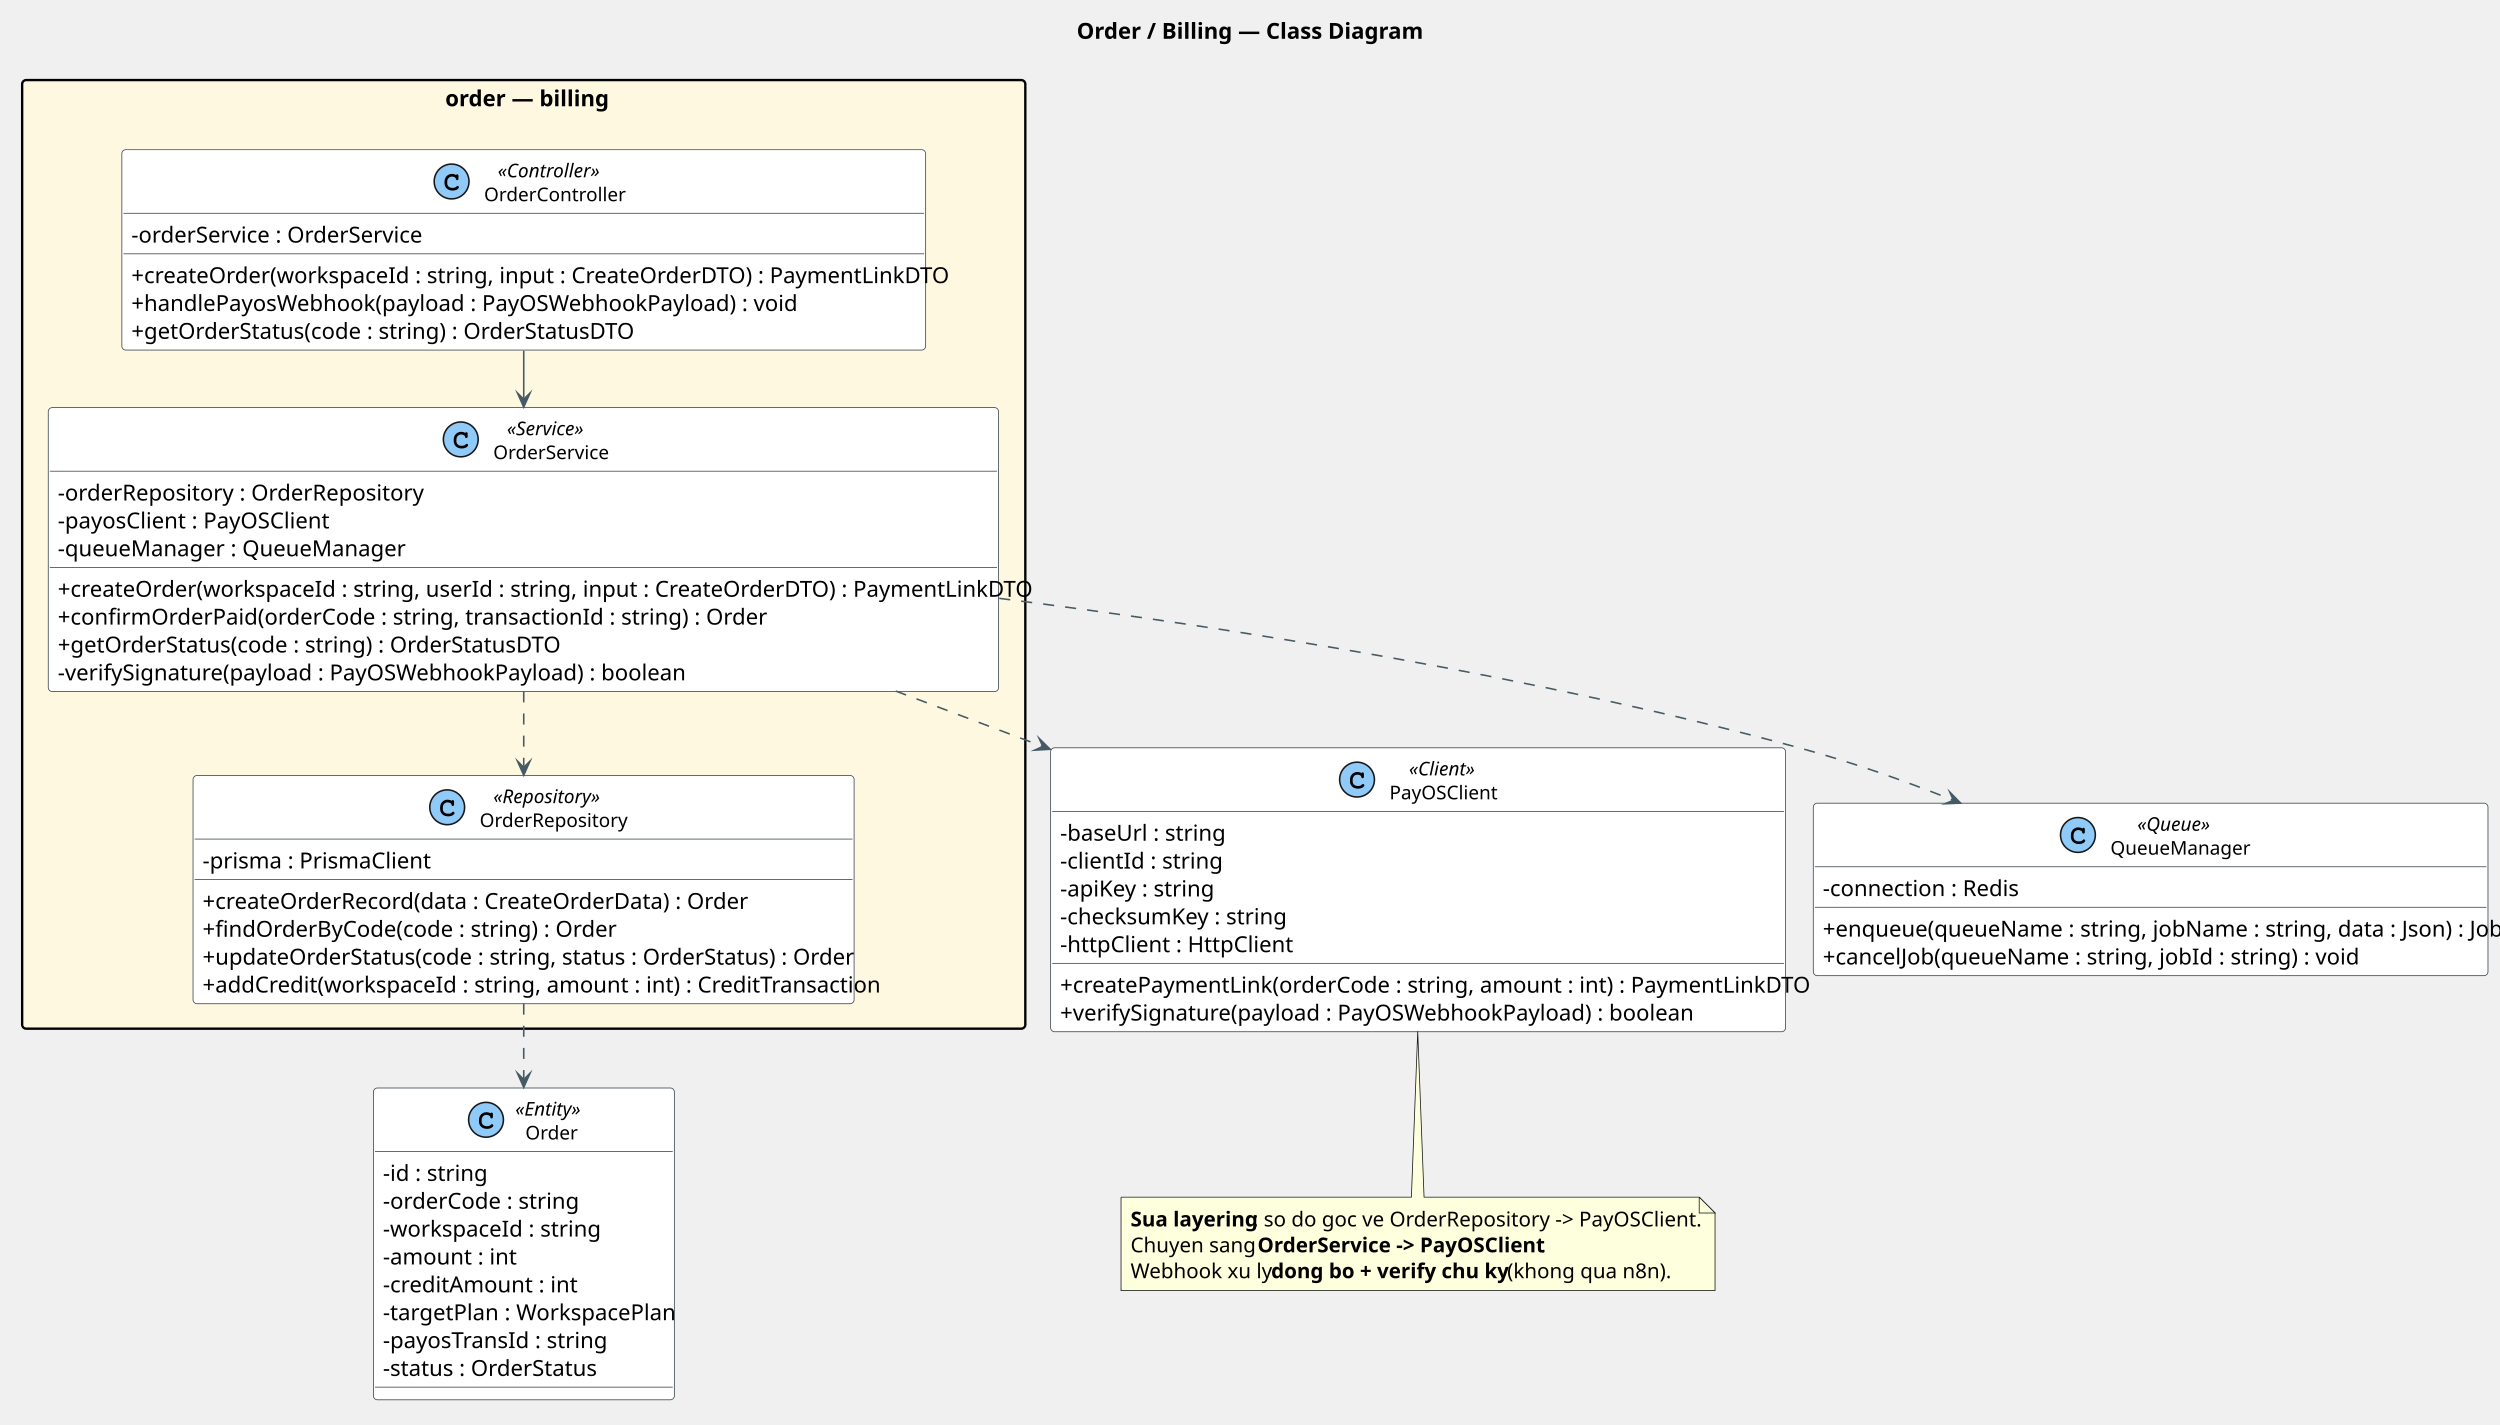
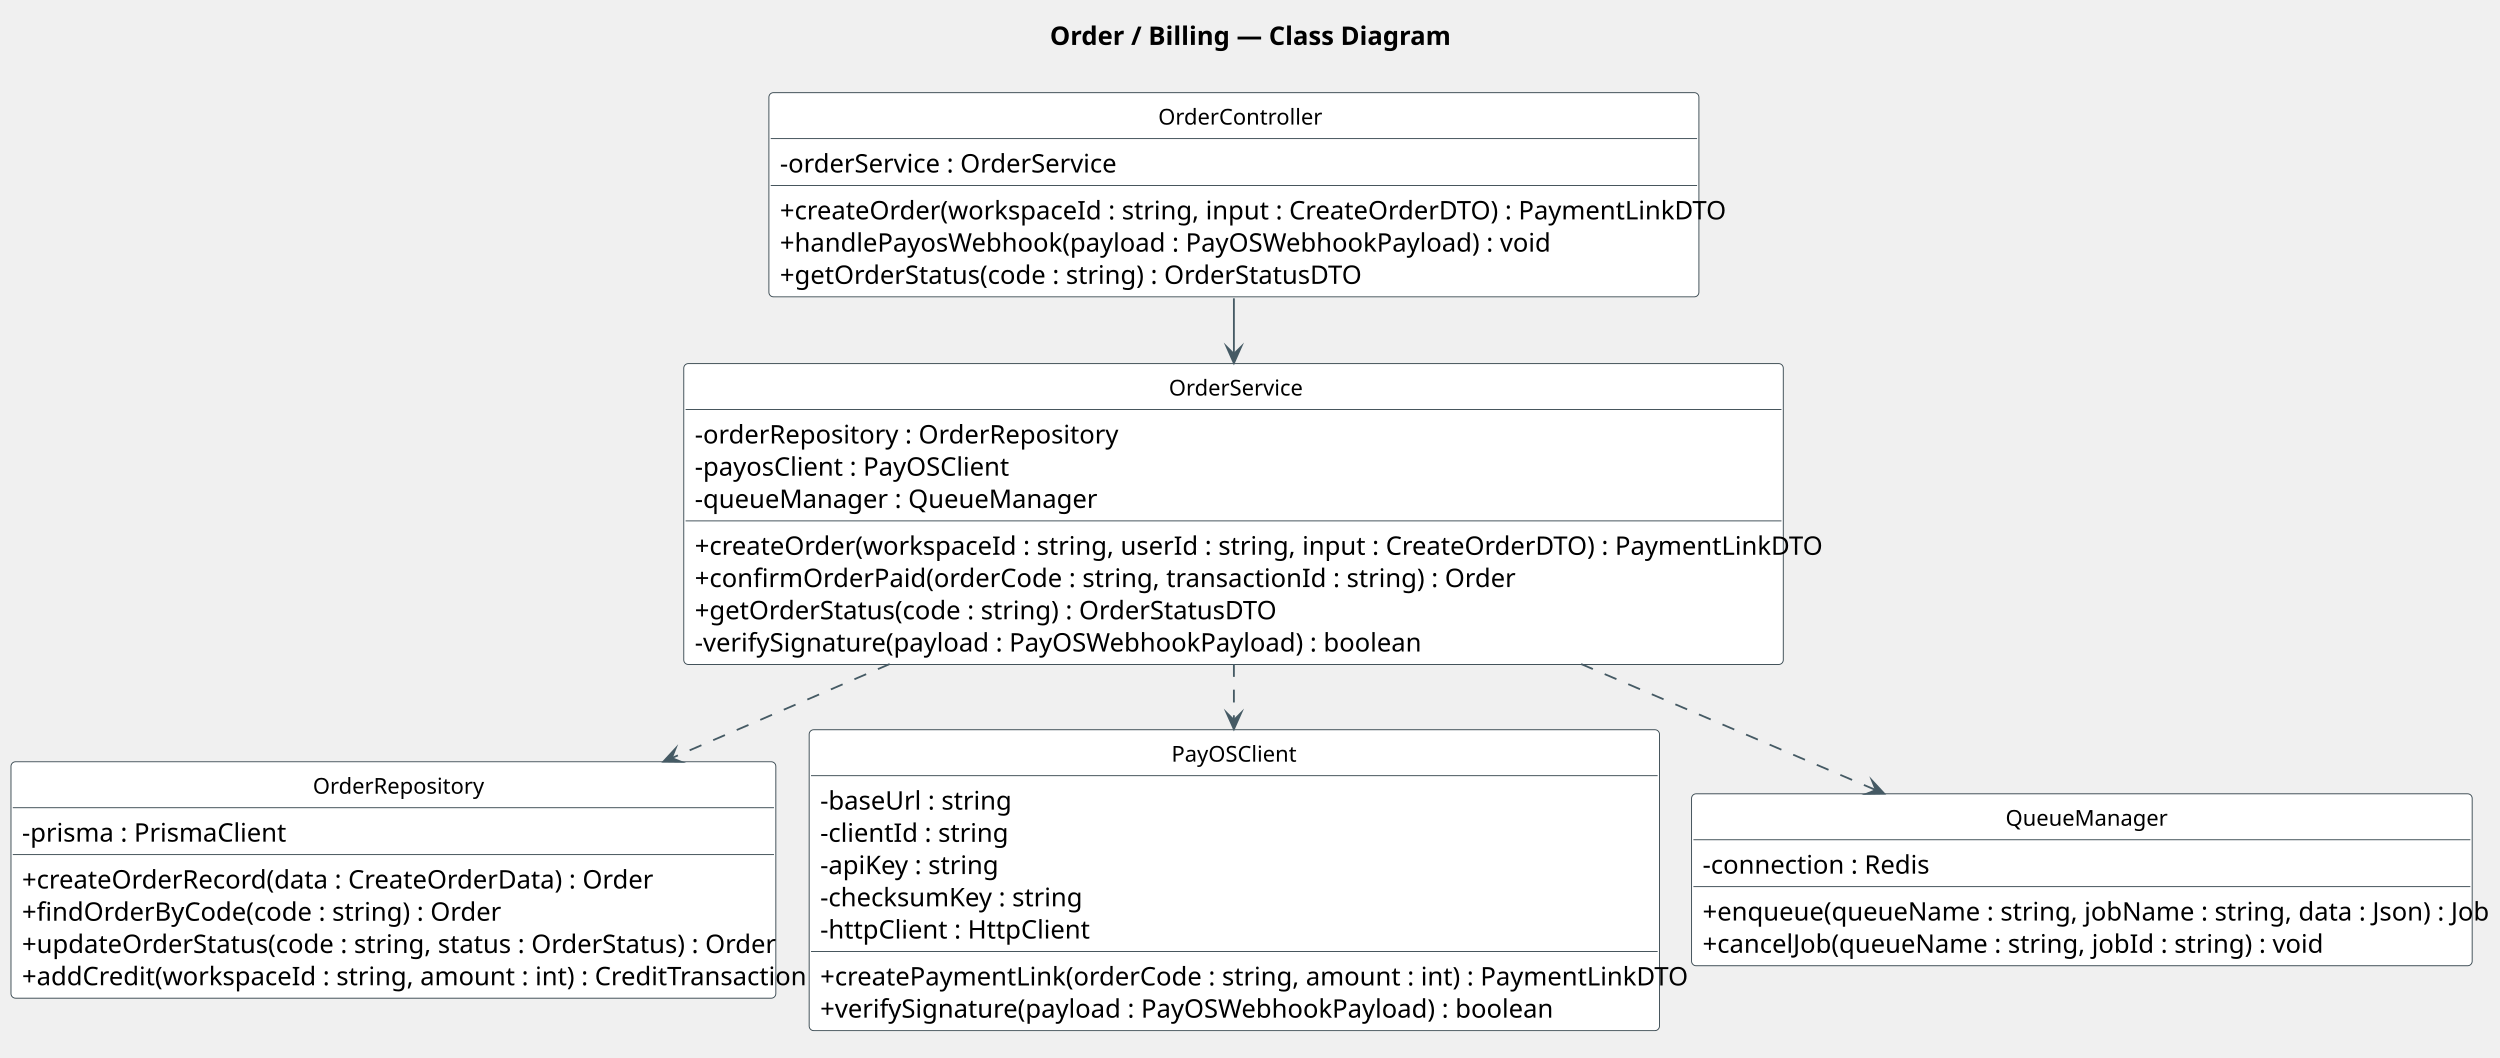
- <svg xmlns="http://www.w3.org/2000/svg" version="1.1" data-diagram-type="CLASS" style="width:1975px;height:1125px;background:#FFFFFF;" width="1975px" height="1125px" viewBox="0 0 1975 1125" zoomAndPan="magnify" preserveAspectRatio="none" contentStyleType="text/css">
+ <svg xmlns="http://www.w3.org/2000/svg" version="1.1" data-diagram-type="CLASS" style="width:1707px;height:722px;background:#FFFFFF;" width="1707.5px" height="722.5px" viewBox="0 0 1707 722" zoomAndPan="magnify" preserveAspectRatio="none" contentStyleType="text/css">
  <defs />
  <g font-family="sans-serif" lengthAdjust="spacing">
    <g class="title" data-source-line="13">
-       <text x="850.593" y="30.667" fill="#000" font-size="17.5" textLength="265.063" font-weight="700">Order / Billing — Class Diagram</text>
+       <text x="716.843" y="30.667" fill="#000" font-size="17.5" textLength="265.063" font-weight="700">Order / Billing — Class Diagram</text>
    </g>
-     <g class="cluster" data-qualified-name="order . billing" id="ent0001" data-source-line="15">
-       <rect x="17.5" y="63.262" width="792.5" height="749.375" fill="#FFF8E1" style="stroke:#000;stroke-width:1.875;" rx="3.125" ry="3.125" />
-       <text x="351.74" y="83.928" fill="#000" font-size="17.5" textLength="124.021" font-weight="700">order — billing</text>
+     <g class="entity" data-qualified-name="OrderController" id="ent0001" data-source-line="15">
+       <rect x="525" y="63.262" width="635.011" height="139.414" fill="#FFF" style="stroke:#37474F;stroke-width:0.625;" rx="3.125" ry="3.125" />
+       <text x="790.822" y="85.083" fill="#000" font-size="15" textLength="103.367">OrderController</text>
+       <line x1="526.25" y1="94.629" x2="1158.761" y2="94.629" style="stroke:#37474F;stroke-width:0.625;" />
+       <text x="532.5" y="117.795" fill="#000" font-size="17.5" textLength="222.706">-orderService : OrderService</text>
+       <line x1="526.25" y1="126.641" x2="1158.761" y2="126.641" style="stroke:#37474F;stroke-width:0.625;" />
+       <text x="532.5" y="149.807" fill="#000" font-size="17.5" textLength="620.011">+createOrder(workspaceId : string, input : CreateOrderDTO) : PaymentLinkDTO</text>
+       <text x="532.5" y="171.819" fill="#000" font-size="17.5" textLength="512.183">+handlePayosWebhook(payload : PayOSWebhookPayload) : void</text>
+       <text x="532.5" y="193.831" fill="#000" font-size="17.5" textLength="381.744">+getOrderStatus(code : string) : OrderStatusDTO</text>
    </g>
-     <g class="entity" data-qualified-name="PayOSClient" id="ent0005" data-source-line="40">
-       <rect x="830" y="590.762" width="580.597" height="224.316" fill="#FFF" style="stroke:#37474F;stroke-width:0.625;" rx="3.125" ry="3.125" />
-       <ellipse cx="1072.051" cy="615.879" rx="13.75" ry="13.75" fill="#90CAF9" style="stroke:#181818;stroke-width:1.25;" />
-       <path d="M1075.508,610.723 Q1075.704,610.449 1075.938,610.313 Q1076.172,610.176 1076.446,610.176 Q1076.915,610.176 1077.208,610.508 Q1077.501,610.82 1077.501,611.582 L1077.501,613.398 Q1077.501,614.16 1077.208,614.492 Q1076.915,614.824 1076.446,614.824 Q1076.016,614.824 1075.762,614.57 Q1075.508,614.336 1075.372,613.691 Q1075.313,613.242 1075.079,613.008 Q1074.669,612.539 1073.907,612.266 Q1073.145,611.992 1072.364,611.992 Q1071.407,611.992 1070.606,612.402 Q1069.825,612.813 1069.2,613.75 Q1068.594,614.688 1068.594,615.977 L1068.594,617.344 Q1068.594,618.887 1069.708,619.922 Q1070.821,620.938 1072.813,620.938 Q1073.985,620.938 1074.805,620.625 Q1075.294,620.43 1075.821,619.883 Q1076.153,619.551 1076.329,619.453 Q1076.524,619.355 1076.778,619.355 Q1077.188,619.355 1077.501,619.688 Q1077.833,620 1077.833,620.43 Q1077.833,620.859 1077.403,621.367 Q1076.778,622.09 1075.782,622.5 Q1074.434,623.066 1072.813,623.066 Q1070.919,623.066 1069.415,622.285 Q1068.184,621.66 1067.325,620.332 Q1066.465,618.984 1066.465,617.383 L1066.465,615.938 Q1066.465,614.277 1067.227,612.852 Q1068.008,611.406 1069.376,610.645 Q1070.743,609.863 1072.286,609.863 Q1073.204,609.863 1074.005,610.078 Q1074.825,610.273 1075.508,610.723 Z " fill="#000" />
-       <text x="1113.094" y="612.583" fill="#000" font-size="15" textLength="55.034" font-style="italic">«Client»</text>
-       <text x="1097.676" y="631.45" fill="#000" font-size="15" textLength="85.869">PayOSClient</text>
-       <line x1="831.25" y1="640.996" x2="1409.347" y2="640.996" style="stroke:#37474F;stroke-width:0.625;" />
-       <text x="837.5" y="664.163" fill="#000" font-size="17.5" textLength="123.508">-baseUrl : string</text>
-       <text x="837.5" y="686.174" fill="#000" font-size="17.5" textLength="118.655">-clientId : string</text>
-       <text x="837.5" y="708.186" fill="#000" font-size="17.5" textLength="116.715">-apiKey : string</text>
-       <text x="837.5" y="730.198" fill="#000" font-size="17.5" textLength="172.137">-checksumKey : string</text>
-       <text x="837.5" y="752.209" fill="#000" font-size="17.5" textLength="171.18">-httpClient : HttpClient</text>
-       <line x1="831.25" y1="761.055" x2="1409.347" y2="761.055" style="stroke:#37474F;stroke-width:0.625;" />
-       <text x="837.5" y="784.221" fill="#000" font-size="17.5" textLength="565.597">+createPaymentLink(orderCode : string, amount : int) : PaymentLinkDTO</text>
-       <text x="837.5" y="806.233" fill="#000" font-size="17.5" textLength="483.967">+verifySignature(payload : PayOSWebhookPayload) : boolean</text>
+     <g class="entity" data-qualified-name="OrderService" id="ent0002" data-source-line="21">
+       <rect x="466.875" y="248.262" width="750.752" height="205.449" fill="#FFF" style="stroke:#37474F;stroke-width:0.625;" rx="3.125" ry="3.125" />
+       <text x="798.071" y="270.083" fill="#000" font-size="15" textLength="88.359">OrderService</text>
+       <line x1="468.125" y1="279.629" x2="1216.377" y2="279.629" style="stroke:#37474F;stroke-width:0.625;" />
+       <text x="474.375" y="302.795" fill="#000" font-size="17.5" textLength="273.292">-orderRepository : OrderRepository</text>
+       <text x="474.375" y="324.807" fill="#000" font-size="17.5" textLength="212.034">-payosClient : PayOSClient</text>
+       <text x="474.375" y="346.819" fill="#000" font-size="17.5" textLength="259.757">-queueManager : QueueManager</text>
+       <line x1="468.125" y1="355.664" x2="1216.377" y2="355.664" style="stroke:#37474F;stroke-width:0.625;" />
+       <text x="474.375" y="378.831" fill="#000" font-size="17.5" textLength="735.752">+createOrder(workspaceId : string, userId : string, input : CreateOrderDTO) : PaymentLinkDTO</text>
+       <text x="474.375" y="400.842" fill="#000" font-size="17.5" textLength="525.692">+confirmOrderPaid(orderCode : string, transactionId : string) : Order</text>
+       <text x="474.375" y="422.854" fill="#000" font-size="17.5" textLength="381.744">+getOrderStatus(code : string) : OrderStatusDTO</text>
+       <text x="474.375" y="444.866" fill="#000" font-size="17.5" textLength="479.575">-verifySignature(payload : PayOSWebhookPayload) : boolean</text>
    </g>
-     <g class="entity" data-qualified-name="Order" id="ent0006" data-source-line="50">
-       <rect x="295" y="859.512" width="237.74" height="246.328" fill="#FFF" style="stroke:#37474F;stroke-width:0.625;" rx="3.125" ry="3.125" />
-       <ellipse cx="383.958" cy="884.629" rx="13.75" ry="13.75" fill="#90CAF9" style="stroke:#181818;stroke-width:1.25;" />
-       <path d="M387.415,879.473 Q387.61,879.199 387.845,879.063 Q388.079,878.926 388.353,878.926 Q388.821,878.926 389.114,879.258 Q389.407,879.57 389.407,880.332 L389.407,882.148 Q389.407,882.91 389.114,883.242 Q388.821,883.574 388.353,883.574 Q387.923,883.574 387.669,883.32 Q387.415,883.086 387.278,882.441 Q387.22,881.992 386.985,881.758 Q386.575,881.289 385.814,881.016 Q385.052,880.742 384.271,880.742 Q383.314,880.742 382.513,881.152 Q381.732,881.563 381.107,882.5 Q380.501,883.438 380.501,884.727 L380.501,886.094 Q380.501,887.637 381.614,888.672 Q382.728,889.688 384.72,889.688 Q385.892,889.688 386.712,889.375 Q387.2,889.18 387.728,888.633 Q388.06,888.301 388.235,888.203 Q388.431,888.105 388.685,888.105 Q389.095,888.105 389.407,888.438 Q389.739,888.75 389.739,889.18 Q389.739,889.609 389.31,890.117 Q388.685,890.84 387.689,891.25 Q386.341,891.816 384.72,891.816 Q382.825,891.816 381.321,891.035 Q380.091,890.41 379.232,889.082 Q378.372,887.734 378.372,886.133 L378.372,884.688 Q378.372,883.027 379.134,881.602 Q379.915,880.156 381.282,879.395 Q382.65,878.613 384.193,878.613 Q385.11,878.613 385.911,878.828 Q386.732,879.023 387.415,879.473 Z " fill="#000" />
-       <text x="407.083" y="881.333" fill="#000" font-size="15" textLength="54.199" font-style="italic">«Entity»</text>
-       <text x="415.012" y="900.2" fill="#000" font-size="15" textLength="38.342">Order</text>
-       <line x1="296.25" y1="909.746" x2="531.49" y2="909.746" style="stroke:#37474F;stroke-width:0.625;" />
-       <text x="302.5" y="932.913" fill="#000" font-size="17.5" textLength="76.827">-id : string</text>
-       <text x="302.5" y="954.924" fill="#000" font-size="17.5" textLength="145.896">-orderCode : string</text>
-       <text x="302.5" y="976.936" fill="#000" font-size="17.5" textLength="161.448">-workspaceId : string</text>
-       <text x="302.5" y="998.948" fill="#000" font-size="17.5" textLength="97.267">-amount : int</text>
-       <text x="302.5" y="1020.959" fill="#000" font-size="17.5" textLength="142">-creditAmount : int</text>
-       <text x="302.5" y="1042.971" fill="#000" font-size="17.5" textLength="222.74">-targetPlan : WorkspacePlan</text>
-       <text x="302.5" y="1064.983" fill="#000" font-size="17.5" textLength="169.232">-payosTransId : string</text>
-       <text x="302.5" y="1086.995" fill="#000" font-size="17.5" textLength="161.448">-status : OrderStatus</text>
-       <line x1="296.25" y1="1095.84" x2="531.49" y2="1095.84" style="stroke:#37474F;stroke-width:0.625;" />
+     <g class="entity" data-qualified-name="OrderRepository" id="ent0003" data-source-line="30">
+       <rect x="7.5" y="520.137" width="522.235" height="161.426" fill="#FFF" style="stroke:#37474F;stroke-width:0.625;" rx="3.125" ry="3.125" />
+       <text x="213.598" y="541.958" fill="#000" font-size="15" textLength="110.039">OrderRepository</text>
+       <line x1="8.75" y1="551.504" x2="528.485" y2="551.504" style="stroke:#37474F;stroke-width:0.625;" />
+       <text x="15" y="574.67" fill="#000" font-size="17.5" textLength="172.112">-prisma : PrismaClient</text>
+       <line x1="8.75" y1="583.516" x2="528.485" y2="583.516" style="stroke:#37474F;stroke-width:0.625;" />
+       <text x="15" y="606.682" fill="#000" font-size="17.5" textLength="413.848">+createOrderRecord(data : CreateOrderData) : Order</text>
+       <text x="15" y="628.694" fill="#000" font-size="17.5" textLength="311.727">+findOrderByCode(code : string) : Order</text>
+       <text x="15" y="650.706" fill="#000" font-size="17.5" textLength="489.735">+updateOrderStatus(code : string, status : OrderStatus) : Order</text>
+       <text x="15" y="672.717" fill="#000" font-size="17.5" textLength="507.235">+addCredit(workspaceId : string, amount : int) : CreditTransaction</text>
    </g>
-     <g class="entity" data-qualified-name="QueueManager" id="ent0007" data-source-line="61">
-       <rect x="1432.5" y="634.512" width="533.002" height="136.27" fill="#FFF" style="stroke:#37474F;stroke-width:0.625;" rx="3.125" ry="3.125" />
-       <ellipse cx="1641.569" cy="659.629" rx="13.75" ry="13.75" fill="#90CAF9" style="stroke:#181818;stroke-width:1.25;" />
-       <path d="M1645.026,654.473 Q1645.222,654.199 1645.456,654.063 Q1645.69,653.926 1645.964,653.926 Q1646.432,653.926 1646.725,654.258 Q1647.018,654.57 1647.018,655.332 L1647.018,657.148 Q1647.018,657.91 1646.725,658.242 Q1646.432,658.574 1645.964,658.574 Q1645.534,658.574 1645.28,658.32 Q1645.026,658.086 1644.89,657.441 Q1644.831,656.992 1644.597,656.758 Q1644.186,656.289 1643.425,656.016 Q1642.663,655.742 1641.882,655.742 Q1640.925,655.742 1640.124,656.152 Q1639.343,656.563 1638.718,657.5 Q1638.112,658.438 1638.112,659.727 L1638.112,661.094 Q1638.112,662.637 1639.225,663.672 Q1640.339,664.688 1642.331,664.688 Q1643.503,664.688 1644.323,664.375 Q1644.811,664.18 1645.339,663.633 Q1645.671,663.301 1645.847,663.203 Q1646.042,663.105 1646.296,663.105 Q1646.706,663.105 1647.018,663.438 Q1647.35,663.75 1647.35,664.18 Q1647.35,664.609 1646.921,665.117 Q1646.296,665.84 1645.3,666.25 Q1643.952,666.816 1642.331,666.816 Q1640.436,666.816 1638.932,666.035 Q1637.702,665.41 1636.843,664.082 Q1635.983,662.734 1635.983,661.133 L1635.983,659.688 Q1635.983,658.027 1636.745,656.602 Q1637.526,655.156 1638.893,654.395 Q1640.261,653.613 1641.804,653.613 Q1642.722,653.613 1643.522,653.828 Q1644.343,654.023 1645.026,654.473 Z " fill="#000" />
-       <text x="1688.453" y="656.333" fill="#000" font-size="15" textLength="61.721" font-style="italic">«Queue»</text>
-       <text x="1667.194" y="675.2" fill="#000" font-size="15" textLength="104.238">QueueManager</text>
-       <line x1="1433.75" y1="684.746" x2="1964.252" y2="684.746" style="stroke:#37474F;stroke-width:0.625;" />
-       <text x="1440" y="707.913" fill="#000" font-size="17.5" textLength="149.801">-connection : Redis</text>
-       <line x1="1433.75" y1="716.758" x2="1964.252" y2="716.758" style="stroke:#37474F;stroke-width:0.625;" />
-       <text x="1440" y="739.924" fill="#000" font-size="17.5" textLength="518.002">+enqueue(queueName : string, jobName : string, data : Json) : Job</text>
-       <text x="1440" y="761.936" fill="#000" font-size="17.5" textLength="405.14">+cancelJob(queueName : string, jobId : string) : void</text>
+     <g class="entity" data-qualified-name="PayOSClient" id="ent0004" data-source-line="38">
+       <rect x="552.5" y="498.262" width="580.597" height="205.449" fill="#FFF" style="stroke:#37474F;stroke-width:0.625;" rx="3.125" ry="3.125" />
+       <text x="799.864" y="520.083" fill="#000" font-size="15" textLength="85.869">PayOSClient</text>
+       <line x1="553.75" y1="529.629" x2="1131.847" y2="529.629" style="stroke:#37474F;stroke-width:0.625;" />
+       <text x="560" y="552.795" fill="#000" font-size="17.5" textLength="123.508">-baseUrl : string</text>
+       <text x="560" y="574.807" fill="#000" font-size="17.5" textLength="118.655">-clientId : string</text>
+       <text x="560" y="596.819" fill="#000" font-size="17.5" textLength="116.715">-apiKey : string</text>
+       <text x="560" y="618.831" fill="#000" font-size="17.5" textLength="172.137">-checksumKey : string</text>
+       <text x="560" y="640.842" fill="#000" font-size="17.5" textLength="171.18">-httpClient : HttpClient</text>
+       <line x1="553.75" y1="649.688" x2="1131.847" y2="649.688" style="stroke:#37474F;stroke-width:0.625;" />
+       <text x="560" y="672.854" fill="#000" font-size="17.5" textLength="565.597">+createPaymentLink(orderCode : string, amount : int) : PaymentLinkDTO</text>
+       <text x="560" y="694.866" fill="#000" font-size="17.5" textLength="483.967">+verifySignature(payload : PayOSWebhookPayload) : boolean</text>
    </g>
-     <g class="entity" data-qualified-name="GMN13" id="ent0014" data-source-line="74">
-       <path d="M885.625,945.762 L885.625,1019.58 A0,0 0 0 0 885.625,1019.58 L1354.878,1019.58 A0,0 0 0 0 1354.878,1019.58 L1354.878,958.262 L1342.378,945.762 L1125,945.762 L1120,814.758 L1115,945.762 L885.625,945.762 A0,0 0 0 0 885.625,945.762" style="stroke:#181818;stroke-width:0.625;" fill="#FEFFDD" />
-       <path d="M1342.378,945.762 L1342.378,958.262 L1354.878,958.262 L1342.378,945.762" style="stroke:#181818;stroke-width:0.625;" fill="#FEFFDD" />
-       <text x="893.125" y="968.881" fill="#000" font-size="16.25" textLength="96.635" font-weight="700">Sua layering</text>
-       <text x="989.76" y="968.881" fill="#000" font-size="16.25" textLength="346.368">: so do goc ve OrderRepository -&gt; PayOSClient.</text>
-       <text x="893.125" y="989.32" fill="#000" font-size="16.25" textLength="95.762">Chuyen sang</text>
-       <text x="993.402" y="989.32" fill="#000" font-size="16.25" textLength="223.541" font-weight="700">OrderService -&gt; PayOSClient</text>
-       <text x="1216.943" y="989.32" fill="#000" font-size="16.25">.</text>
-       <text x="893.125" y="1009.76" fill="#000" font-size="16.25" textLength="106.577">Webhook xu ly</text>
-       <text x="1004.217" y="1009.76" fill="#000" font-size="16.25" textLength="181.948" font-weight="700">dong bo + verify chu ky</text>
-       <text x="1190.679" y="1009.76" fill="#000" font-size="16.25" textLength="122.867">(khong qua n8n).</text>
+     <g class="entity" data-qualified-name="QueueManager" id="ent0005" data-source-line="48">
+       <rect x="1155" y="542.012" width="533.002" height="117.402" fill="#FFF" style="stroke:#37474F;stroke-width:0.625;" rx="3.125" ry="3.125" />
+       <text x="1369.382" y="563.833" fill="#000" font-size="15" textLength="104.238">QueueManager</text>
+       <line x1="1156.25" y1="573.379" x2="1686.752" y2="573.379" style="stroke:#37474F;stroke-width:0.625;" />
+       <text x="1162.5" y="596.545" fill="#000" font-size="17.5" textLength="149.801">-connection : Redis</text>
+       <line x1="1156.25" y1="605.391" x2="1686.752" y2="605.391" style="stroke:#37474F;stroke-width:0.625;" />
+       <text x="1162.5" y="628.557" fill="#000" font-size="17.5" textLength="518.002">+enqueue(queueName : string, jobName : string, data : Json) : Job</text>
+       <text x="1162.5" y="650.569" fill="#000" font-size="17.5" textLength="405.14">+cancelJob(queueName : string, jobId : string) : void</text>
    </g>
-     <g class="entity" data-qualified-name="order . billing.OrderController" id="ent0002" data-source-line="16">
-       <rect x="96.25" y="118.262" width="635.011" height="158.281" fill="#FFF" style="stroke:#37474F;stroke-width:0.625;" rx="3.125" ry="3.125" />
-       <ellipse cx="356.76" cy="143.379" rx="13.75" ry="13.75" fill="#90CAF9" style="stroke:#181818;stroke-width:1.25;" />
-       <path d="M360.217,138.223 Q360.412,137.949 360.646,137.813 Q360.881,137.676 361.154,137.676 Q361.623,137.676 361.916,138.008 Q362.209,138.32 362.209,139.082 L362.209,140.898 Q362.209,141.66 361.916,141.992 Q361.623,142.324 361.154,142.324 Q360.724,142.324 360.471,142.07 Q360.217,141.836 360.08,141.191 Q360.021,140.742 359.787,140.508 Q359.377,140.039 358.615,139.766 Q357.853,139.492 357.072,139.492 Q356.115,139.492 355.314,139.902 Q354.533,140.313 353.908,141.25 Q353.303,142.188 353.303,143.477 L353.303,144.844 Q353.303,146.387 354.416,147.422 Q355.529,148.438 357.521,148.438 Q358.693,148.438 359.514,148.125 Q360.002,147.93 360.529,147.383 Q360.861,147.051 361.037,146.953 Q361.232,146.855 361.486,146.855 Q361.896,146.855 362.209,147.188 Q362.541,147.5 362.541,147.93 Q362.541,148.359 362.111,148.867 Q361.486,149.59 360.49,150 Q359.142,150.566 357.521,150.566 Q355.627,150.566 354.123,149.785 Q352.892,149.16 352.033,147.832 Q351.174,146.484 351.174,144.883 L351.174,143.438 Q351.174,141.777 351.935,140.352 Q352.717,138.906 354.084,138.145 Q355.451,137.363 356.994,137.363 Q357.912,137.363 358.713,137.578 Q359.533,137.773 360.217,138.223 Z " fill="#000" />
-       <text x="393.214" y="140.083" fill="#000" font-size="15" textLength="81.709" font-style="italic">«Controller»</text>
-       <text x="382.385" y="158.95" fill="#000" font-size="15" textLength="103.367">OrderController</text>
-       <line x1="97.5" y1="168.496" x2="730.011" y2="168.496" style="stroke:#37474F;stroke-width:0.625;" />
-       <text x="103.75" y="191.663" fill="#000" font-size="17.5" textLength="222.706">-orderService : OrderService</text>
-       <line x1="97.5" y1="200.508" x2="730.011" y2="200.508" style="stroke:#37474F;stroke-width:0.625;" />
-       <text x="103.75" y="223.674" fill="#000" font-size="17.5" textLength="620.011">+createOrder(workspaceId : string, input : CreateOrderDTO) : PaymentLinkDTO</text>
-       <text x="103.75" y="245.686" fill="#000" font-size="17.5" textLength="512.183">+handlePayosWebhook(payload : PayOSWebhookPayload) : void</text>
-       <text x="103.75" y="267.698" fill="#000" font-size="17.5" textLength="381.744">+getOrderStatus(code : string) : OrderStatusDTO</text>
+     <g class="link" data-entity-1="ent0001" data-entity-2="ent0002" id="lnk6" data-link-type="dependency">
+       <polygon points="842.5,247.946,847.5,236.696,842.5,241.696,837.5,236.696,842.5,247.946" fill="#455A64" style="stroke:#455A64;stroke-width:1.25;stroke-linejoin:miter;stroke-miterlimit:10;" />
+       <path d="M842.5,203.723 C842.5,217.84 842.5,226.72 842.5,241.696" style="stroke:#455A64;stroke-width:1.25;" fill="none" />
    </g>
-     <g class="entity" data-qualified-name="order . billing.OrderService" id="ent0003" data-source-line="22">
-       <rect x="38.125" y="322.012" width="750.752" height="224.316" fill="#FFF" style="stroke:#37474F;stroke-width:0.625;" rx="3.125" ry="3.125" />
-       <ellipse cx="364.009" cy="347.129" rx="13.75" ry="13.75" fill="#90CAF9" style="stroke:#181818;stroke-width:1.25;" />
-       <path d="M367.466,341.973 Q367.661,341.699 367.896,341.563 Q368.13,341.426 368.403,341.426 Q368.872,341.426 369.165,341.758 Q369.458,342.07 369.458,342.832 L369.458,344.648 Q369.458,345.41 369.165,345.742 Q368.872,346.074 368.403,346.074 Q367.974,346.074 367.72,345.82 Q367.466,345.586 367.329,344.941 Q367.271,344.492 367.036,344.258 Q366.626,343.789 365.864,343.516 Q365.103,343.242 364.321,343.242 Q363.364,343.242 362.563,343.652 Q361.782,344.063 361.157,345 Q360.552,345.938 360.552,347.227 L360.552,348.594 Q360.552,350.137 361.665,351.172 Q362.778,352.188 364.771,352.188 Q365.942,352.188 366.763,351.875 Q367.251,351.68 367.778,351.133 Q368.11,350.801 368.286,350.703 Q368.481,350.605 368.735,350.605 Q369.146,350.605 369.458,350.938 Q369.79,351.25 369.79,351.68 Q369.79,352.109 369.36,352.617 Q368.735,353.34 367.739,353.75 Q366.392,354.316 364.771,354.316 Q362.876,354.316 361.372,353.535 Q360.142,352.91 359.282,351.582 Q358.423,350.234 358.423,348.633 L358.423,347.188 Q358.423,345.527 359.185,344.102 Q359.966,342.656 361.333,341.895 Q362.7,341.113 364.243,341.113 Q365.161,341.113 365.962,341.328 Q366.782,341.523 367.466,341.973 Z " fill="#000" />
-       <text x="400.463" y="343.833" fill="#000" font-size="15" textLength="66.702" font-style="italic">«Service»</text>
-       <text x="389.634" y="362.7" fill="#000" font-size="15" textLength="88.359">OrderService</text>
-       <line x1="39.375" y1="372.246" x2="787.627" y2="372.246" style="stroke:#37474F;stroke-width:0.625;" />
-       <text x="45.625" y="395.413" fill="#000" font-size="17.5" textLength="273.292">-orderRepository : OrderRepository</text>
-       <text x="45.625" y="417.424" fill="#000" font-size="17.5" textLength="212.034">-payosClient : PayOSClient</text>
-       <text x="45.625" y="439.436" fill="#000" font-size="17.5" textLength="259.757">-queueManager : QueueManager</text>
-       <line x1="39.375" y1="448.281" x2="787.627" y2="448.281" style="stroke:#37474F;stroke-width:0.625;" />
-       <text x="45.625" y="471.448" fill="#000" font-size="17.5" textLength="735.752">+createOrder(workspaceId : string, userId : string, input : CreateOrderDTO) : PaymentLinkDTO</text>
-       <text x="45.625" y="493.459" fill="#000" font-size="17.5" textLength="525.692">+confirmOrderPaid(orderCode : string, transactionId : string) : Order</text>
-       <text x="45.625" y="515.471" fill="#000" font-size="17.5" textLength="381.744">+getOrderStatus(code : string) : OrderStatusDTO</text>
-       <text x="45.625" y="537.483" fill="#000" font-size="17.5" textLength="479.575">-verifySignature(payload : PayOSWebhookPayload) : boolean</text>
+     <g class="link" data-entity-1="ent0002" data-entity-2="ent0003" id="lnk7" data-link-type="dependency">
+       <polygon points="452.923,520.065,465.233,520.2,458.661,517.589,461.272,511.018,452.923,520.065" fill="#455A64" style="stroke:#455A64;stroke-width:1.25;stroke-linejoin:miter;stroke-miterlimit:10;" />
+       <path d="M607.478,453.394 C555.952,475.621 507.855,496.368 458.661,517.589" style="stroke:#455A64;stroke-width:1.25;stroke-dasharray:8.75,8.75;" fill="none" />
    </g>
-     <g class="entity" data-qualified-name="order . billing.OrderRepository" id="ent0004" data-source-line="31">
-       <rect x="152.5" y="612.637" width="522.235" height="180.293" fill="#FFF" style="stroke:#37474F;stroke-width:0.625;" rx="3.125" ry="3.125" />
-       <ellipse cx="353.286" cy="637.754" rx="13.75" ry="13.75" fill="#90CAF9" style="stroke:#181818;stroke-width:1.25;" />
-       <path d="M356.743,632.598 Q356.938,632.324 357.172,632.188 Q357.407,632.051 357.68,632.051 Q358.149,632.051 358.442,632.383 Q358.735,632.695 358.735,633.457 L358.735,635.273 Q358.735,636.035 358.442,636.367 Q358.149,636.699 357.68,636.699 Q357.25,636.699 356.996,636.445 Q356.743,636.211 356.606,635.566 Q356.547,635.117 356.313,634.883 Q355.903,634.414 355.141,634.141 Q354.379,633.867 353.598,633.867 Q352.641,633.867 351.84,634.277 Q351.059,634.688 350.434,635.625 Q349.828,636.563 349.828,637.852 L349.828,639.219 Q349.828,640.762 350.942,641.797 Q352.055,642.813 354.047,642.813 Q355.219,642.813 356.039,642.5 Q356.528,642.305 357.055,641.758 Q357.387,641.426 357.563,641.328 Q357.758,641.23 358.012,641.23 Q358.422,641.23 358.735,641.563 Q359.067,641.875 359.067,642.305 Q359.067,642.734 358.637,643.242 Q358.012,643.965 357.016,644.375 Q355.668,644.941 354.047,644.941 Q352.153,644.941 350.649,644.16 Q349.418,643.535 348.559,642.207 Q347.7,640.859 347.7,639.258 L347.7,637.813 Q347.7,636.152 348.461,634.727 Q349.243,633.281 350.61,632.52 Q351.977,631.738 353.52,631.738 Q354.438,631.738 355.239,631.953 Q356.059,632.148 356.743,632.598 Z " fill="#000" />
-       <text x="389.739" y="634.458" fill="#000" font-size="15" textLength="88.381" font-style="italic">«Repository»</text>
-       <text x="378.911" y="653.325" fill="#000" font-size="15" textLength="110.039">OrderRepository</text>
-       <line x1="153.75" y1="662.871" x2="673.485" y2="662.871" style="stroke:#37474F;stroke-width:0.625;" />
-       <text x="160" y="686.038" fill="#000" font-size="17.5" textLength="172.112">-prisma : PrismaClient</text>
-       <line x1="153.75" y1="694.883" x2="673.485" y2="694.883" style="stroke:#37474F;stroke-width:0.625;" />
-       <text x="160" y="718.049" fill="#000" font-size="17.5" textLength="413.848">+createOrderRecord(data : CreateOrderData) : Order</text>
-       <text x="160" y="740.061" fill="#000" font-size="17.5" textLength="311.727">+findOrderByCode(code : string) : Order</text>
-       <text x="160" y="762.073" fill="#000" font-size="17.5" textLength="489.735">+updateOrderStatus(code : string, status : OrderStatus) : Order</text>
-       <text x="160" y="784.084" fill="#000" font-size="17.5" textLength="507.235">+addCredit(workspaceId : string, amount : int) : CreditTransaction</text>
+     <g class="link" data-entity-1="ent0002" data-entity-2="ent0004" id="lnk8" data-link-type="dependency">
+       <polygon points="842.5,497.887,847.5,486.637,842.5,491.637,837.5,486.637,842.5,497.887" fill="#455A64" style="stroke:#455A64;stroke-width:1.25;stroke-linejoin:miter;stroke-miterlimit:10;" />
+       <path d="M842.5,453.394 C842.5,468.078 842.5,476.948 842.5,491.637" style="stroke:#455A64;stroke-width:1.25;stroke-dasharray:8.75,8.75;" fill="none" />
    </g>
-     <g class="link" data-entity-1="ent0002" data-entity-2="ent0003" id="lnk8" data-link-type="dependency">
-       <polygon points="413.75,321.669,418.75,310.419,413.75,315.419,408.75,310.419,413.75,321.669" fill="#455A64" style="stroke:#455A64;stroke-width:1.25;stroke-linejoin:miter;stroke-miterlimit:10;" />
-       <path d="M413.75,277.047 C413.75,291.381 413.75,300.34 413.75,315.419" style="stroke:#455A64;stroke-width:1.25;" fill="none" />
-     </g>
-     <g class="link" data-entity-1="ent0003" data-entity-2="ent0004" id="lnk9" data-link-type="dependency">
-       <polygon points="413.75,612.454,418.75,601.204,413.75,606.204,408.75,601.204,413.75,612.454" fill="#455A64" style="stroke:#455A64;stroke-width:1.25;stroke-linejoin:miter;stroke-miterlimit:10;" />
-       <path d="M413.75,546.123 C413.75,568.239 413.75,584.945 413.75,606.204" style="stroke:#455A64;stroke-width:1.25;stroke-dasharray:8.75,8.75;" fill="none" />
-     </g>
-     <g class="link" data-entity-1="ent0003" data-entity-2="ent0005" id="lnk10" data-link-type="dependency">
-       <polygon points="829.643,591.925,820.88,583.278,823.795,589.72,817.353,592.635,829.643,591.925" fill="#455A64" style="stroke:#455A64;stroke-width:1.25;stroke-linejoin:miter;stroke-miterlimit:10;" />
-       <path d="M707.639,545.93 C747.974,561.136 783.523,574.538 823.795,589.72" style="stroke:#455A64;stroke-width:1.25;stroke-dasharray:8.75,8.75;" fill="none" />
-     </g>
-     <g class="link" data-entity-1="ent0003" data-entity-2="ent0007" id="lnk11" data-link-type="dependency">
-       <polygon points="1548.919,634.491,1540.314,625.687,1543.111,632.181,1536.617,634.979,1548.919,634.491" fill="#455A64" style="stroke:#455A64;stroke-width:1.25;stroke-linejoin:miter;stroke-miterlimit:10;" />
-       <path d="M789.392,472.685 C980.706,496.947 1215.711,534.695 1421.25,590.762 C1463.53,602.295 1502.326,615.957 1543.111,632.181" style="stroke:#455A64;stroke-width:1.25;stroke-dasharray:8.75,8.75;" fill="none" />
-     </g>
-     <g class="link" data-entity-1="ent0004" data-entity-2="ent0006" id="lnk12" data-link-type="dependency">
-       <polygon points="413.75,859.054,418.75,847.804,413.75,852.804,408.75,847.804,413.75,859.054" fill="#455A64" style="stroke:#455A64;stroke-width:1.25;stroke-linejoin:miter;stroke-miterlimit:10;" />
-       <path d="M413.75,792.834 C413.75,813.919 413.75,830.523 413.75,852.804" style="stroke:#455A64;stroke-width:1.25;stroke-dasharray:8.75,8.75;" fill="none" />
+     <g class="link" data-entity-1="ent0002" data-entity-2="ent0005" id="lnk9" data-link-type="dependency">
+       <polygon points="1286.557,541.911,1278.179,532.89,1280.811,539.453,1274.247,542.085,1286.557,541.911" fill="#455A64" style="stroke:#455A64;stroke-width:1.25;stroke-linejoin:miter;stroke-miterlimit:10;" />
+       <path d="M1079.57,453.394 C1150.119,483.564 1219.213,513.112 1280.811,539.453" style="stroke:#455A64;stroke-width:1.25;stroke-dasharray:8.75,8.75;" fill="none" />
    </g>
  </g>
</svg>
